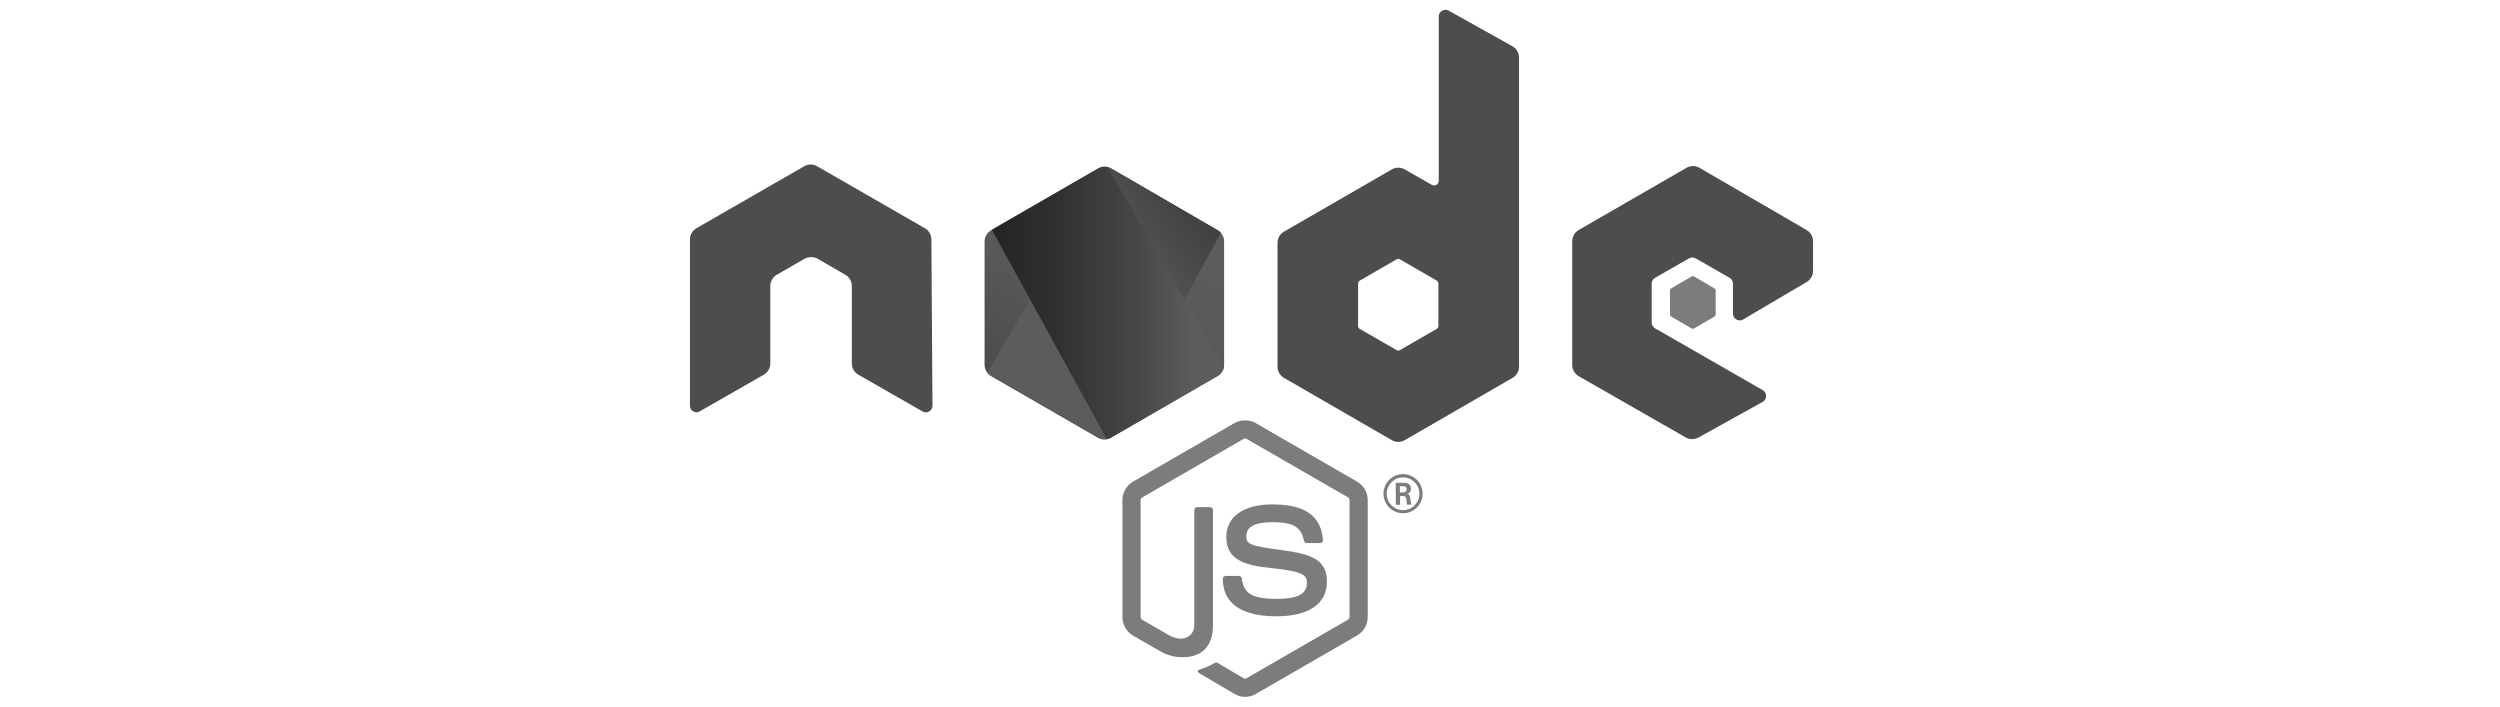
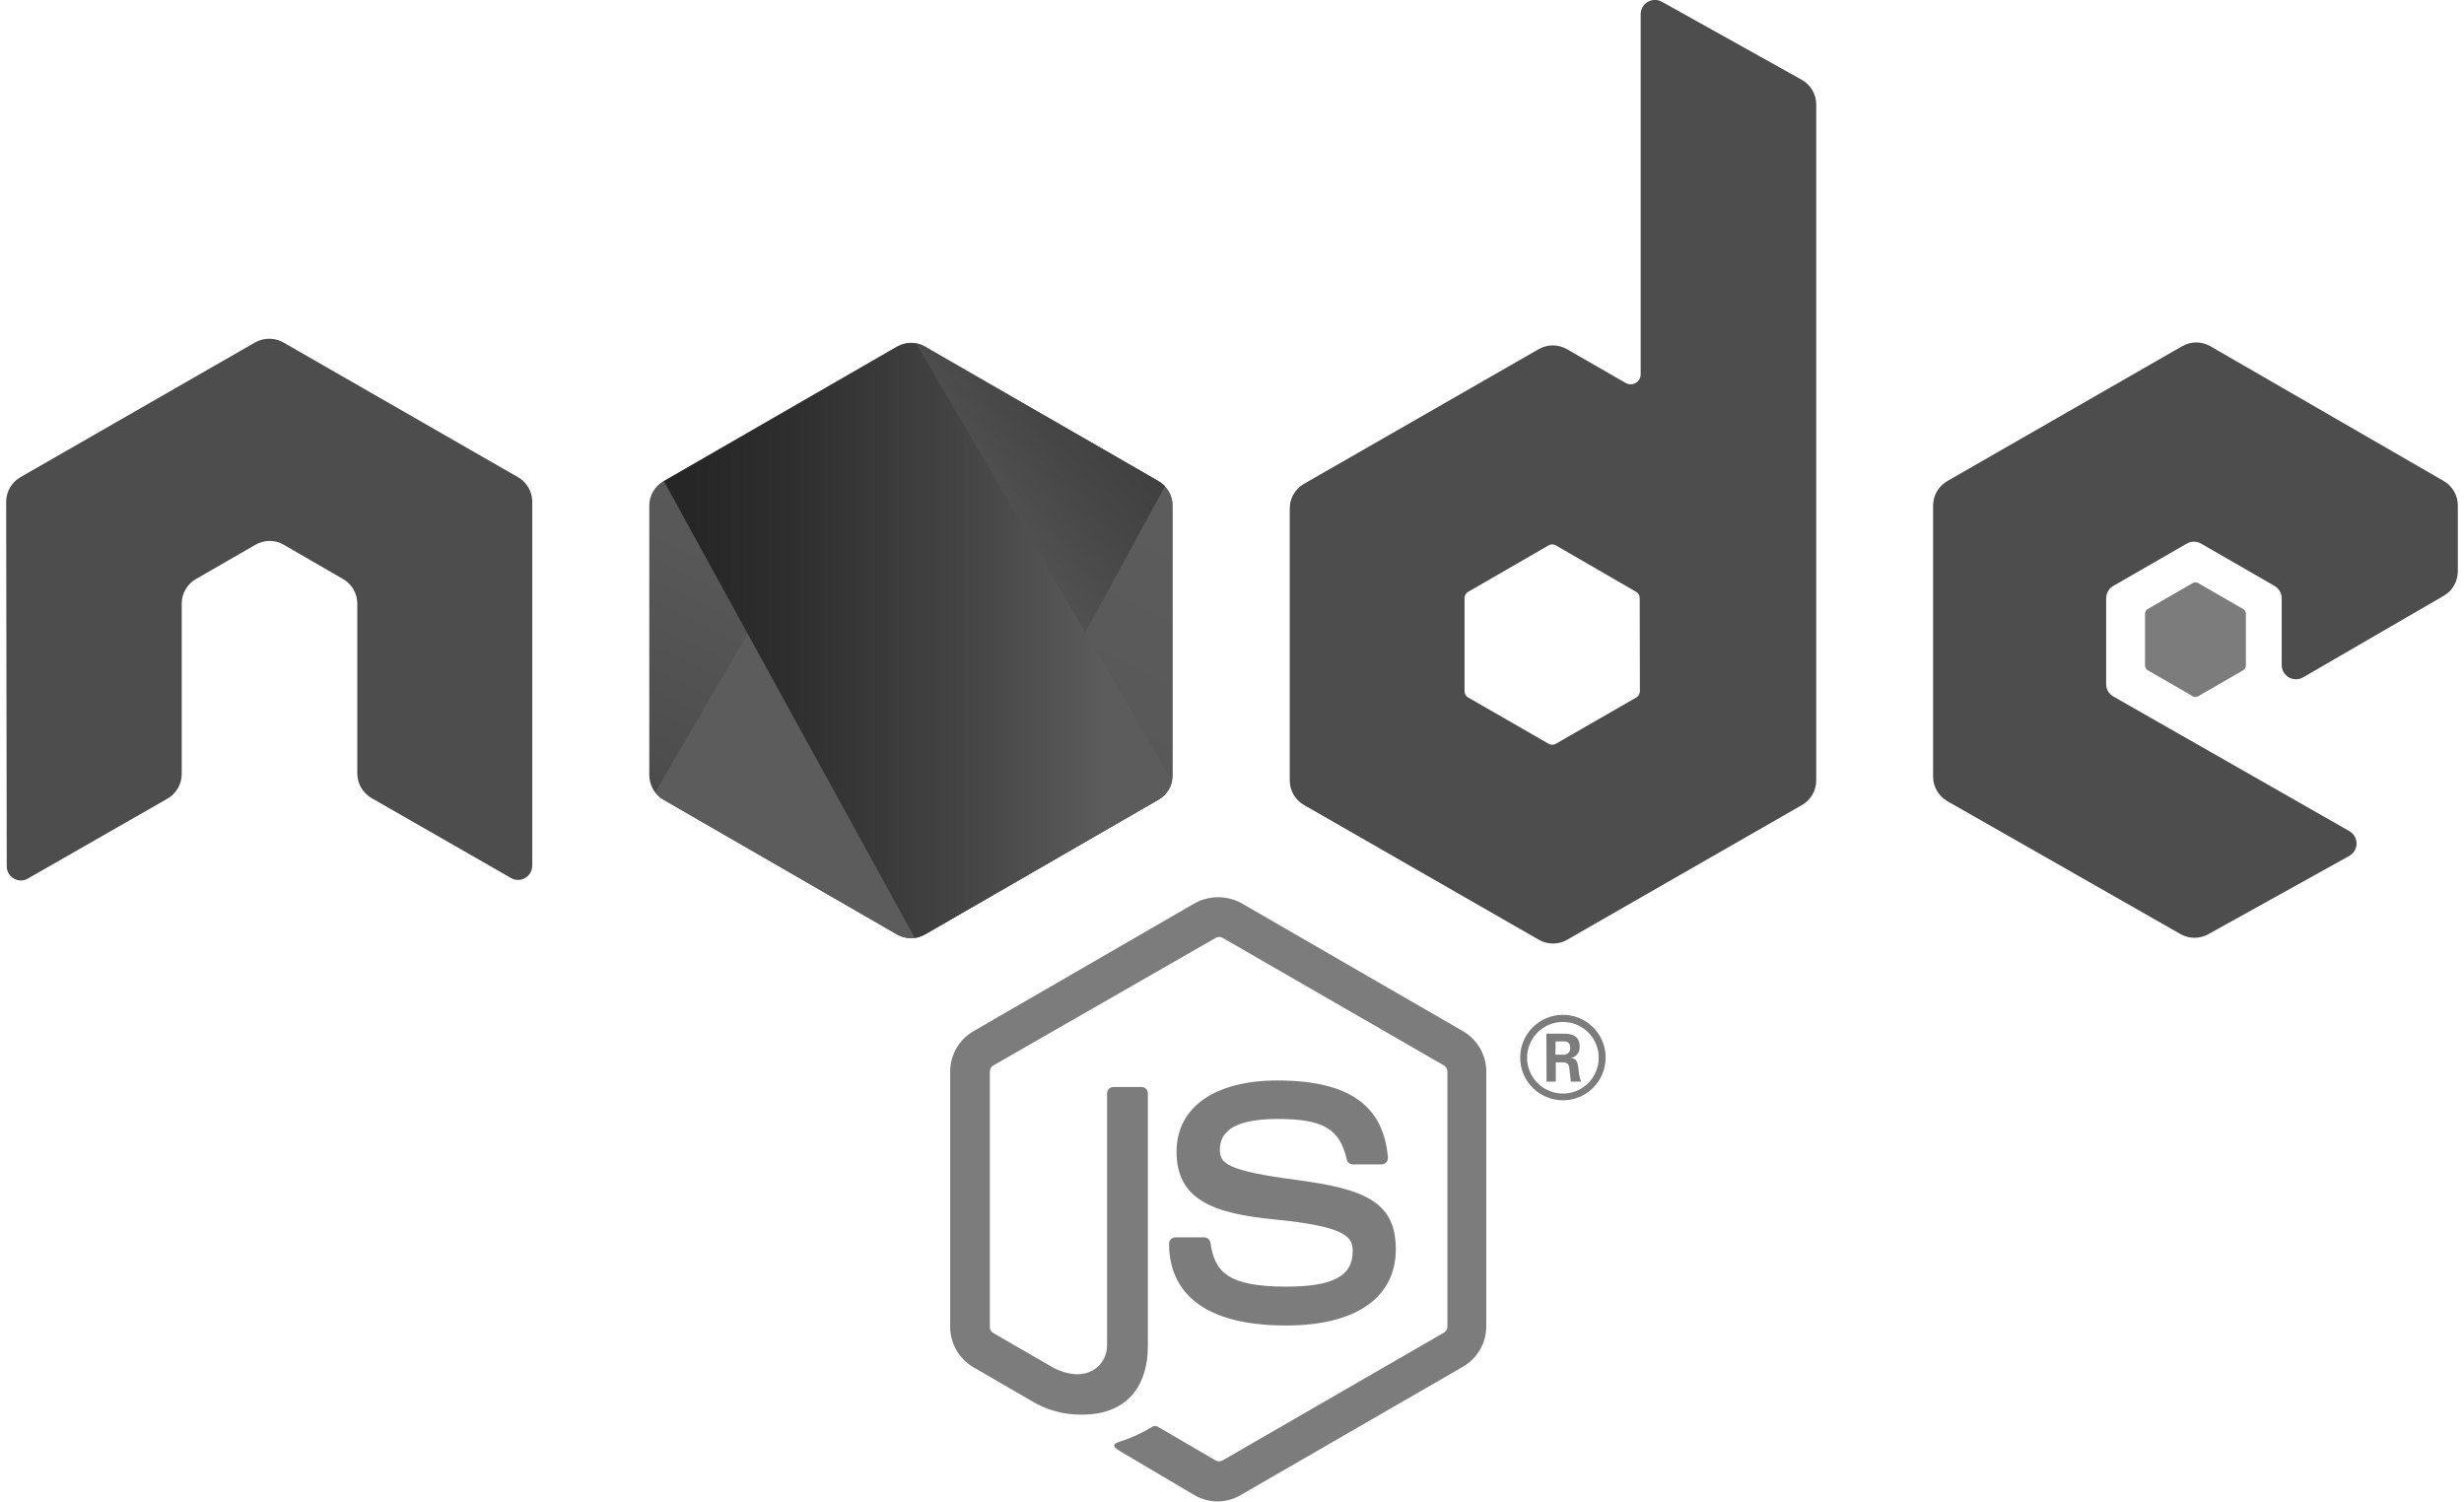
- <svg xmlns="http://www.w3.org/2000/svg" xmlns:xlink="http://www.w3.org/1999/xlink" viewBox="0 0 368 104">
+ <svg xmlns="http://www.w3.org/2000/svg" xmlns:xlink="http://www.w3.org/1999/xlink" viewBox="0 0 128 78">
  <defs>
    <style>.a,.e{fill:url(#a);}.a{clip-rule:evenodd;}.b,.d{fill:#7c7c7c;}.c{fill:#4d4d4d;}.c,.d,.e{fill-rule:evenodd;}.f{clip-path:url(#c);}.g{fill:none;}.h{fill:url(#d);}.i{fill:url(#e);}.j{fill:url(#f);}.k{fill:url(#g);}.l{fill:url(#h);}.m{fill:url(#i);}</style>
-     <linearGradient id="a" x1="169.01" y1="31.55" x2="154.8" y2="60.55" gradientUnits="userSpaceOnUse">
+     <linearGradient id="a" x1="52.26" y1="23.23" x2="41.3" y2="45.59" gradientUnits="userSpaceOnUse">
      <stop offset="0" stop-color="#5c5c5c" />
      <stop offset="0.47" stop-color="#585858" />
      <stop offset="0.92" stop-color="#4d4d4d" />
      <stop offset="1" stop-color="#4a4a4a" />
    </linearGradient>
    <clipPath id="c">
-       <path class="a" d="M163.56,24.79a1.9,1.9,0,0,0-1.9,0l-15.73,9.08a1.9,1.9,0,0,0-1,1.65V53.69a1.9,1.9,0,0,0,.95,1.65l15.73,9.09a1.9,1.9,0,0,0,1.9,0l15.73-9.09a1.9,1.9,0,0,0,.95-1.65V35.51a1.9,1.9,0,0,0-1-1.65Z" />
+       <path class="a" d="M48.06,18a1.46,1.46,0,0,0-1.46,0L34.46,25a1.46,1.46,0,0,0-.73,1.27v14a1.47,1.47,0,0,0,.73,1.27l12.13,7a1.47,1.47,0,0,0,1.47,0l12.13-7a1.47,1.47,0,0,0,.73-1.27v-14A1.46,1.46,0,0,0,60.19,25Z" />
    </clipPath>
-     <linearGradient id="d" x1="160.22" y1="46.72" x2="200.1" y2="17.26" gradientUnits="userSpaceOnUse">
+     <linearGradient id="d" x1="45.48" y1="34.93" x2="76.23" y2="12.21" gradientUnits="userSpaceOnUse">
      <stop offset="0.14" stop-color="#5c5c5c" />
      <stop offset="0.38" stop-color="#464646" />
      <stop offset="0.71" stop-color="#2f2f2f" />
      <stop offset="0.91" stop-color="#262626" />
    </linearGradient>
-     <linearGradient id="e" x1="144.42" y1="21.51" x2="180.8" y2="21.51" gradientUnits="userSpaceOnUse">
+     <linearGradient id="e" x1="33.3" y1="15.49" x2="61.35" y2="15.49" gradientUnits="userSpaceOnUse">
      <stop offset="0.09" stop-color="#262626" />
      <stop offset="0.29" stop-color="#2f2f2f" />
      <stop offset="0.62" stop-color="#464646" />
      <stop offset="0.86" stop-color="#5c5c5c" />
    </linearGradient>
-     <linearGradient id="f" x1="144.42" y1="44.6" x2="180.8" y2="44.6" xlink:href="#e" />
-     <linearGradient id="g" x1="144.42" y1="54.98" x2="180.8" y2="54.98" xlink:href="#e" />
-     <linearGradient id="h" x1="144.42" y1="59.67" x2="180.8" y2="59.67" xlink:href="#e" />
-     <linearGradient id="i" x1="186.1" y1="30.69" x2="163.67" y2="76.46" xlink:href="#a" />
+     <linearGradient id="f" x1="33.3" y1="33.29" x2="61.35" y2="33.29" xlink:href="#e" />
+     <linearGradient id="g" x1="33.3" y1="41.3" x2="61.35" y2="41.3" xlink:href="#e" />
+     <linearGradient id="h" x1="33.3" y1="44.92" x2="61.35" y2="44.92" xlink:href="#e" />
+     <linearGradient id="i" x1="65.43" y1="22.57" x2="48.14" y2="57.86" xlink:href="#a" />
  </defs>
-   <path class="b" d="M183.29,102.58a3.13,3.13,0,0,1-1.56-.42l-5-2.95c-.74-.42-.38-.56-.14-.65a9.93,9.93,0,0,0,2.25-1,.38.38,0,0,1,.37,0l3.83,2.27a.49.49,0,0,0,.46,0l14.92-8.61a.47.47,0,0,0,.23-.4V73.62a.48.48,0,0,0-.23-.41l-14.91-8.6a.47.47,0,0,0-.46,0l-14.91,8.61a.48.48,0,0,0-.24.41V90.83a.46.46,0,0,0,.24.4l4.09,2.36c2.22,1.11,3.57-.2,3.57-1.51v-17a.43.43,0,0,1,.43-.43h1.89a.43.43,0,0,1,.43.43v17c0,3-1.61,4.66-4.42,4.66a6.38,6.38,0,0,1-3.44-.93l-3.91-2.25a3.15,3.15,0,0,1-1.56-2.72V73.62a3.14,3.14,0,0,1,1.56-2.72l14.92-8.62a3.27,3.27,0,0,1,3.14,0l14.92,8.62a3.15,3.15,0,0,1,1.57,2.72V90.83a3.16,3.16,0,0,1-1.57,2.72l-14.92,8.61A3.13,3.13,0,0,1,183.29,102.58Z" />
-   <path class="b" d="M187.9,90.72c-6.53,0-7.9-3-7.9-5.51a.43.43,0,0,1,.43-.43h1.93a.43.43,0,0,1,.43.37c.29,2,1.16,3,5.11,3,3.14,0,4.48-.71,4.48-2.38,0-1-.38-1.67-5.26-2.15-4.08-.4-6.61-1.31-6.61-4.57,0-3,2.54-4.8,6.79-4.8,4.78,0,7.14,1.66,7.44,5.22a.43.43,0,0,1-.43.47h-1.94a.43.43,0,0,1-.42-.34c-.46-2.07-1.59-2.73-4.66-2.73-3.43,0-3.83,1.2-3.83,2.09,0,1.09.47,1.4,5.1,2s6.76,1.46,6.76,4.69S192.63,90.72,187.9,90.72Z" />
-   <path class="b" d="M209.41,72.67a2.88,2.88,0,1,1-2.88-2.88A2.88,2.88,0,0,1,209.41,72.67Zm-5.29,0a2.41,2.41,0,1,0,2.4-2.4A2.41,2.41,0,0,0,204.13,72.66Zm1.33-1.6h1.11c.38,0,1.13,0,1.13.85a.74.74,0,0,1-.61.79c.44,0,.47.32.53.73a3.18,3.18,0,0,0,.17.85h-.68c0-.15-.12-1-.12-1s-.11-.27-.33-.27h-.56v1.29h-.62Zm.61,1.41h.5a.43.43,0,0,0,.49-.46c0-.44-.3-.44-.47-.44h-.52Z" />
-   <path class="c" d="M137.1,35.23a1.91,1.91,0,0,0-1-1.66l-15.82-9.1a1.86,1.86,0,0,0-.87-.25h-.16a1.89,1.89,0,0,0-.87.25l-15.82,9.1a1.92,1.92,0,0,0-1,1.66l0,24.51a.94.94,0,0,0,.48.82.92.92,0,0,0,.95,0l9.4-5.38a1.92,1.92,0,0,0,1-1.66V42.07a1.9,1.9,0,0,1,1-1.65l4-2.31a1.9,1.9,0,0,1,1-.26,1.87,1.87,0,0,1,1,.26l4,2.31a1.9,1.9,0,0,1,1,1.65V53.52a1.93,1.93,0,0,0,1,1.66l9.4,5.38a.93.93,0,0,0,1,0,1,1,0,0,0,.47-.82Z" />
-   <path class="c" d="M213.2,1.54a1,1,0,0,0-1.42.83V26.64a.67.67,0,0,1-1,.58l-4-2.28a1.91,1.91,0,0,0-1.91,0l-15.82,9.13a1.91,1.91,0,0,0-1,1.65V54a1.91,1.91,0,0,0,1,1.65l15.82,9.14a1.91,1.91,0,0,0,1.91,0l15.82-9.14a1.91,1.91,0,0,0,1-1.65V8.46a1.91,1.91,0,0,0-1-1.67ZM211.73,48a.48.48,0,0,1-.24.41l-5.43,3.13a.48.48,0,0,1-.48,0l-5.43-3.13a.48.48,0,0,1-.24-.41V41.72a.48.48,0,0,1,.24-.41l5.43-3.14a.48.48,0,0,1,.48,0l5.43,3.14a.48.48,0,0,1,.24.41Z" />
-   <path class="c" d="M265.88,41.55a1.91,1.91,0,0,0,1-1.65V35.48a1.91,1.91,0,0,0-1-1.65L250.16,24.7a1.91,1.91,0,0,0-1.91,0l-15.82,9.13a1.91,1.91,0,0,0-1,1.65V53.74a1.91,1.91,0,0,0,1,1.66l15.72,9a1.91,1.91,0,0,0,1.87,0l9.51-5.28a1,1,0,0,0,0-1.66l-15.92-9.14a1,1,0,0,1-.48-.83V41.73a1,1,0,0,1,.48-.83l5-2.86a1,1,0,0,1,1,0l5,2.86a1,1,0,0,1,.48.83v4.5a1,1,0,0,0,1.44.83Z" />
-   <path class="d" d="M249,40.7a.37.37,0,0,1,.37,0l3,1.75a.37.37,0,0,1,.18.32v3.51a.37.37,0,0,1-.18.32l-3,1.75a.37.37,0,0,1-.37,0l-3-1.75a.37.37,0,0,1-.18-.32V42.77a.37.37,0,0,1,.18-.32Z" />
-   <path class="e" d="M163.56,24.79a1.9,1.9,0,0,0-1.9,0l-15.73,9.08a1.9,1.9,0,0,0-1,1.65V53.69a1.9,1.9,0,0,0,.95,1.65l15.73,9.09a1.9,1.9,0,0,0,1.9,0l15.73-9.09a1.9,1.9,0,0,0,.95-1.65V35.51a1.9,1.9,0,0,0-1-1.65Z" />
+   <path class="b" d="M63.27,78a2.41,2.41,0,0,1-1.21-.32l-3.84-2.27c-.57-.32-.29-.43-.1-.5a7.66,7.66,0,0,0,1.74-.79.29.29,0,0,1,.29,0l3,1.75a.38.38,0,0,0,.36,0l11.5-6.64a.36.36,0,0,0,.18-.31V55.67a.37.37,0,0,0-.18-.32l-11.5-6.63a.36.36,0,0,0-.35,0L51.6,55.35a.37.37,0,0,0-.18.32V68.94a.35.35,0,0,0,.18.31l3.15,1.82c1.71.85,2.76-.15,2.76-1.16V56.8a.33.33,0,0,1,.33-.33H59.3a.33.33,0,0,1,.33.33V69.9c0,2.28-1.24,3.59-3.41,3.59a4.92,4.92,0,0,1-2.65-.72l-3-1.74a2.43,2.43,0,0,1-1.21-2.1V55.67a2.42,2.42,0,0,1,1.21-2.1l11.5-6.65a2.52,2.52,0,0,1,2.42,0L76,53.57a2.43,2.43,0,0,1,1.21,2.1V68.94A2.43,2.43,0,0,1,76,71l-11.5,6.64A2.41,2.41,0,0,1,63.27,78Z" />
+   <path class="b" d="M66.82,68.86c-5,0-6.09-2.31-6.09-4.25a.33.33,0,0,1,.33-.33h1.49a.33.33,0,0,1,.33.28c.22,1.51.89,2.28,3.94,2.28,2.42,0,3.45-.55,3.45-1.83,0-.74-.29-1.29-4.06-1.66-3.15-.31-5.09-1-5.09-3.52,0-2.32,2-3.7,5.24-3.7,3.68,0,5.51,1.28,5.74,4a.33.33,0,0,1-.33.36H70.28a.33.33,0,0,1-.32-.26c-.36-1.59-1.23-2.1-3.59-2.1-2.65,0-3,.92-3,1.61s.36,1.08,3.93,1.55,5.21,1.13,5.21,3.61S70.47,68.86,66.82,68.86Z" />
+   <path class="b" d="M83.41,54.94a2.22,2.22,0,1,1-2.22-2.22A2.22,2.22,0,0,1,83.41,54.94Zm-4.08,0a1.86,1.86,0,1,0,1.85-1.85A1.86,1.86,0,0,0,79.33,54.93Zm1-1.24h.86c.29,0,.87,0,.87.66a.57.57,0,0,1-.47.61c.34,0,.36.25.41.56a2.45,2.45,0,0,0,.13.66h-.53c0-.12-.09-.75-.09-.79s-.08-.21-.26-.21h-.43v1h-.48Zm.47,1.09h.39a.33.33,0,0,0,.38-.35c0-.34-.24-.34-.36-.34h-.4Z" />
+   <path class="c" d="M27.65,26.07a1.47,1.47,0,0,0-.74-1.28l-12.19-7a1.44,1.44,0,0,0-.67-.19h-.13a1.46,1.46,0,0,0-.67.19l-12.19,7a1.48,1.48,0,0,0-.74,1.28L.35,45a.72.72,0,0,0,.37.64.71.71,0,0,0,.73,0l7.25-4.15a1.48,1.48,0,0,0,.74-1.28V31.35a1.47,1.47,0,0,1,.74-1.27l3.09-1.78a1.47,1.47,0,0,1,.74-.2,1.44,1.44,0,0,1,.73.2l3.08,1.78a1.47,1.47,0,0,1,.74,1.27v8.83a1.49,1.49,0,0,0,.74,1.28l7.24,4.15a.72.72,0,0,0,.74,0,.74.74,0,0,0,.37-.64Z" />
+   <path class="c" d="M86.33.09a.74.74,0,0,0-1.1.64V19.45a.52.52,0,0,1-.77.45L81.4,18.14a1.47,1.47,0,0,0-1.47,0l-12.2,7A1.47,1.47,0,0,0,67,26.45V40.54a1.47,1.47,0,0,0,.74,1.28l12.2,7a1.47,1.47,0,0,0,1.47,0l12.2-7a1.47,1.47,0,0,0,.74-1.28V5.43a1.47,1.47,0,0,0-.76-1.29ZM85.19,35.91a.37.37,0,0,1-.18.32l-4.19,2.41a.37.37,0,0,1-.37,0l-4.19-2.41a.37.37,0,0,1-.18-.32V31.07a.37.37,0,0,1,.18-.32l4.19-2.42a.37.37,0,0,1,.37,0L85,30.75a.37.37,0,0,1,.18.32Z" />
+   <path class="c" d="M126.95,30.95a1.47,1.47,0,0,0,.73-1.27V26.26a1.47,1.47,0,0,0-.73-1.27l-12.12-7a1.47,1.47,0,0,0-1.48,0l-12.19,7a1.47,1.47,0,0,0-.74,1.28V40.34a1.47,1.47,0,0,0,.74,1.28l12.12,6.91a1.47,1.47,0,0,0,1.44,0l7.33-4.07a.74.74,0,0,0,0-1.28l-12.27-7a.74.74,0,0,1-.37-.64V31.08a.74.74,0,0,1,.37-.64l3.82-2.2a.74.74,0,0,1,.74,0l3.82,2.2a.74.74,0,0,1,.37.64v3.47a.74.74,0,0,0,1.11.64Z" />
+   <path class="d" d="M113.91,30.29a.28.28,0,0,1,.28,0l2.34,1.35a.28.28,0,0,1,.14.24v2.7a.28.28,0,0,1-.14.24l-2.34,1.35a.28.28,0,0,1-.28,0l-2.34-1.35a.28.28,0,0,1-.14-.24v-2.7a.28.28,0,0,1,.14-.24Z" />
+   <path class="e" d="M48.06,18a1.46,1.46,0,0,0-1.46,0L34.46,25a1.46,1.46,0,0,0-.73,1.27v14a1.47,1.47,0,0,0,.73,1.27l12.13,7a1.47,1.47,0,0,0,1.47,0l12.13-7a1.47,1.47,0,0,0,.73-1.27v-14A1.46,1.46,0,0,0,60.19,25Z" />
  <g class="f">
-     <path class="g" d="M161.63,24.79l-15.77,9.08a2,2,0,0,0-1,1.65V53.69a1.84,1.84,0,0,0,.49,1.21l17.71-30.3A1.93,1.93,0,0,0,161.63,24.79Z" />
-     <path class="g" d="M163.14,64.6a1.89,1.89,0,0,0,.44-.18l15.75-9.09a1.94,1.94,0,0,0,1-1.65V35.51a1.88,1.88,0,0,0-.57-1.32Z" />
-     <path class="h" d="M179.32,33.87l-15.78-9.08a1.89,1.89,0,0,0-.49-.2l-17.71,30.3a2.17,2.17,0,0,0,.53.44l15.8,9.09a1.92,1.92,0,0,0,1.47.18l16.61-30.41A2.07,2.07,0,0,0,179.32,33.87Z" />
-     <path class="g" d="M180.32,53.69V35.51a2,2,0,0,0-1-1.65l-15.78-9.08a1.89,1.89,0,0,0-.58-.21l17.3,29.55A1.75,1.75,0,0,0,180.32,53.69Z" />
-     <path class="g" d="M145.87,33.87a2,2,0,0,0-1,1.65V53.69a2,2,0,0,0,1,1.65l15.8,9.09a1.92,1.92,0,0,0,1.22.24L146,33.81Z" />
-     <polygon class="i" points="161.14 21.45 160.92 21.57 161.21 21.57 161.14 21.45" />
-     <path class="j" d="M179.33,55.33a2,2,0,0,0,.93-1.21L163,24.58a1.93,1.93,0,0,0-1.34.21l-15.67,9,16.93,30.84a1.9,1.9,0,0,0,.69-.24Z" />
-     <polygon class="k" points="180.8 55.04 180.7 54.86 180.7 55.1 180.8 55.04" />
-     <path class="l" d="M179.33,55.33l-15.75,9.09a1.9,1.9,0,0,1-.69.24l.31.57L180.7,55.1v-.24l-.43-.74A2,2,0,0,1,179.33,55.33Z" />
-     <path class="m" d="M179.33,55.33l-15.75,9.09a1.9,1.9,0,0,1-.69.24l.31.57L180.7,55.1v-.24l-.43-.74A2,2,0,0,1,179.33,55.33Z" />
+     <path class="g" d="M46.57,18,34.41,25a1.51,1.51,0,0,0-.78,1.27v14a1.42,1.42,0,0,0,.38.93L47.67,17.87A1.49,1.49,0,0,0,46.57,18Z" />
+     <path class="g" d="M47.73,48.72a1.46,1.46,0,0,0,.34-.14l12.14-7A1.5,1.5,0,0,0,61,40.3v-14a1.45,1.45,0,0,0-.44-1Z" />
+     <path class="h" d="M60.21,25,48,18a1.46,1.46,0,0,0-.38-.15L34,41.23a1.67,1.67,0,0,0,.41.34l12.18,7a1.48,1.48,0,0,0,1.13.14l12.8-23.45A1.6,1.6,0,0,0,60.21,25Z" />
+     <path class="g" d="M61,40.3v-14A1.5,1.5,0,0,0,60.21,25L48,18a1.46,1.46,0,0,0-.45-.16L60.93,40.64A1.35,1.35,0,0,0,61,40.3Z" />
+     <path class="g" d="M34.41,25a1.51,1.51,0,0,0-.78,1.27v14a1.52,1.52,0,0,0,.79,1.27l12.18,7a1.48,1.48,0,0,0,.94.18L34.49,25Z" />
+     <polygon class="i" points="46.19 15.45 46.02 15.54 46.24 15.54 46.19 15.45" />
+     <path class="j" d="M60.22,41.57a1.53,1.53,0,0,0,.72-.93L47.6,17.86a1.49,1.49,0,0,0-1,.16L34.49,25,47.54,48.76a1.47,1.47,0,0,0,.54-.18Z" />
+     <polygon class="k" points="61.35 41.34 61.27 41.21 61.27 41.39 61.35 41.34" />
+     <path class="l" d="M60.22,41.57l-12.14,7a1.47,1.47,0,0,1-.54.18l.24.44,13.49-7.81v-.18l-.33-.57A1.53,1.53,0,0,1,60.22,41.57Z" />
+     <path class="m" d="M60.22,41.57l-12.14,7a1.47,1.47,0,0,1-.54.18l.24.44,13.49-7.81v-.18l-.33-.57A1.53,1.53,0,0,1,60.22,41.57Z" />
  </g>
</svg>
